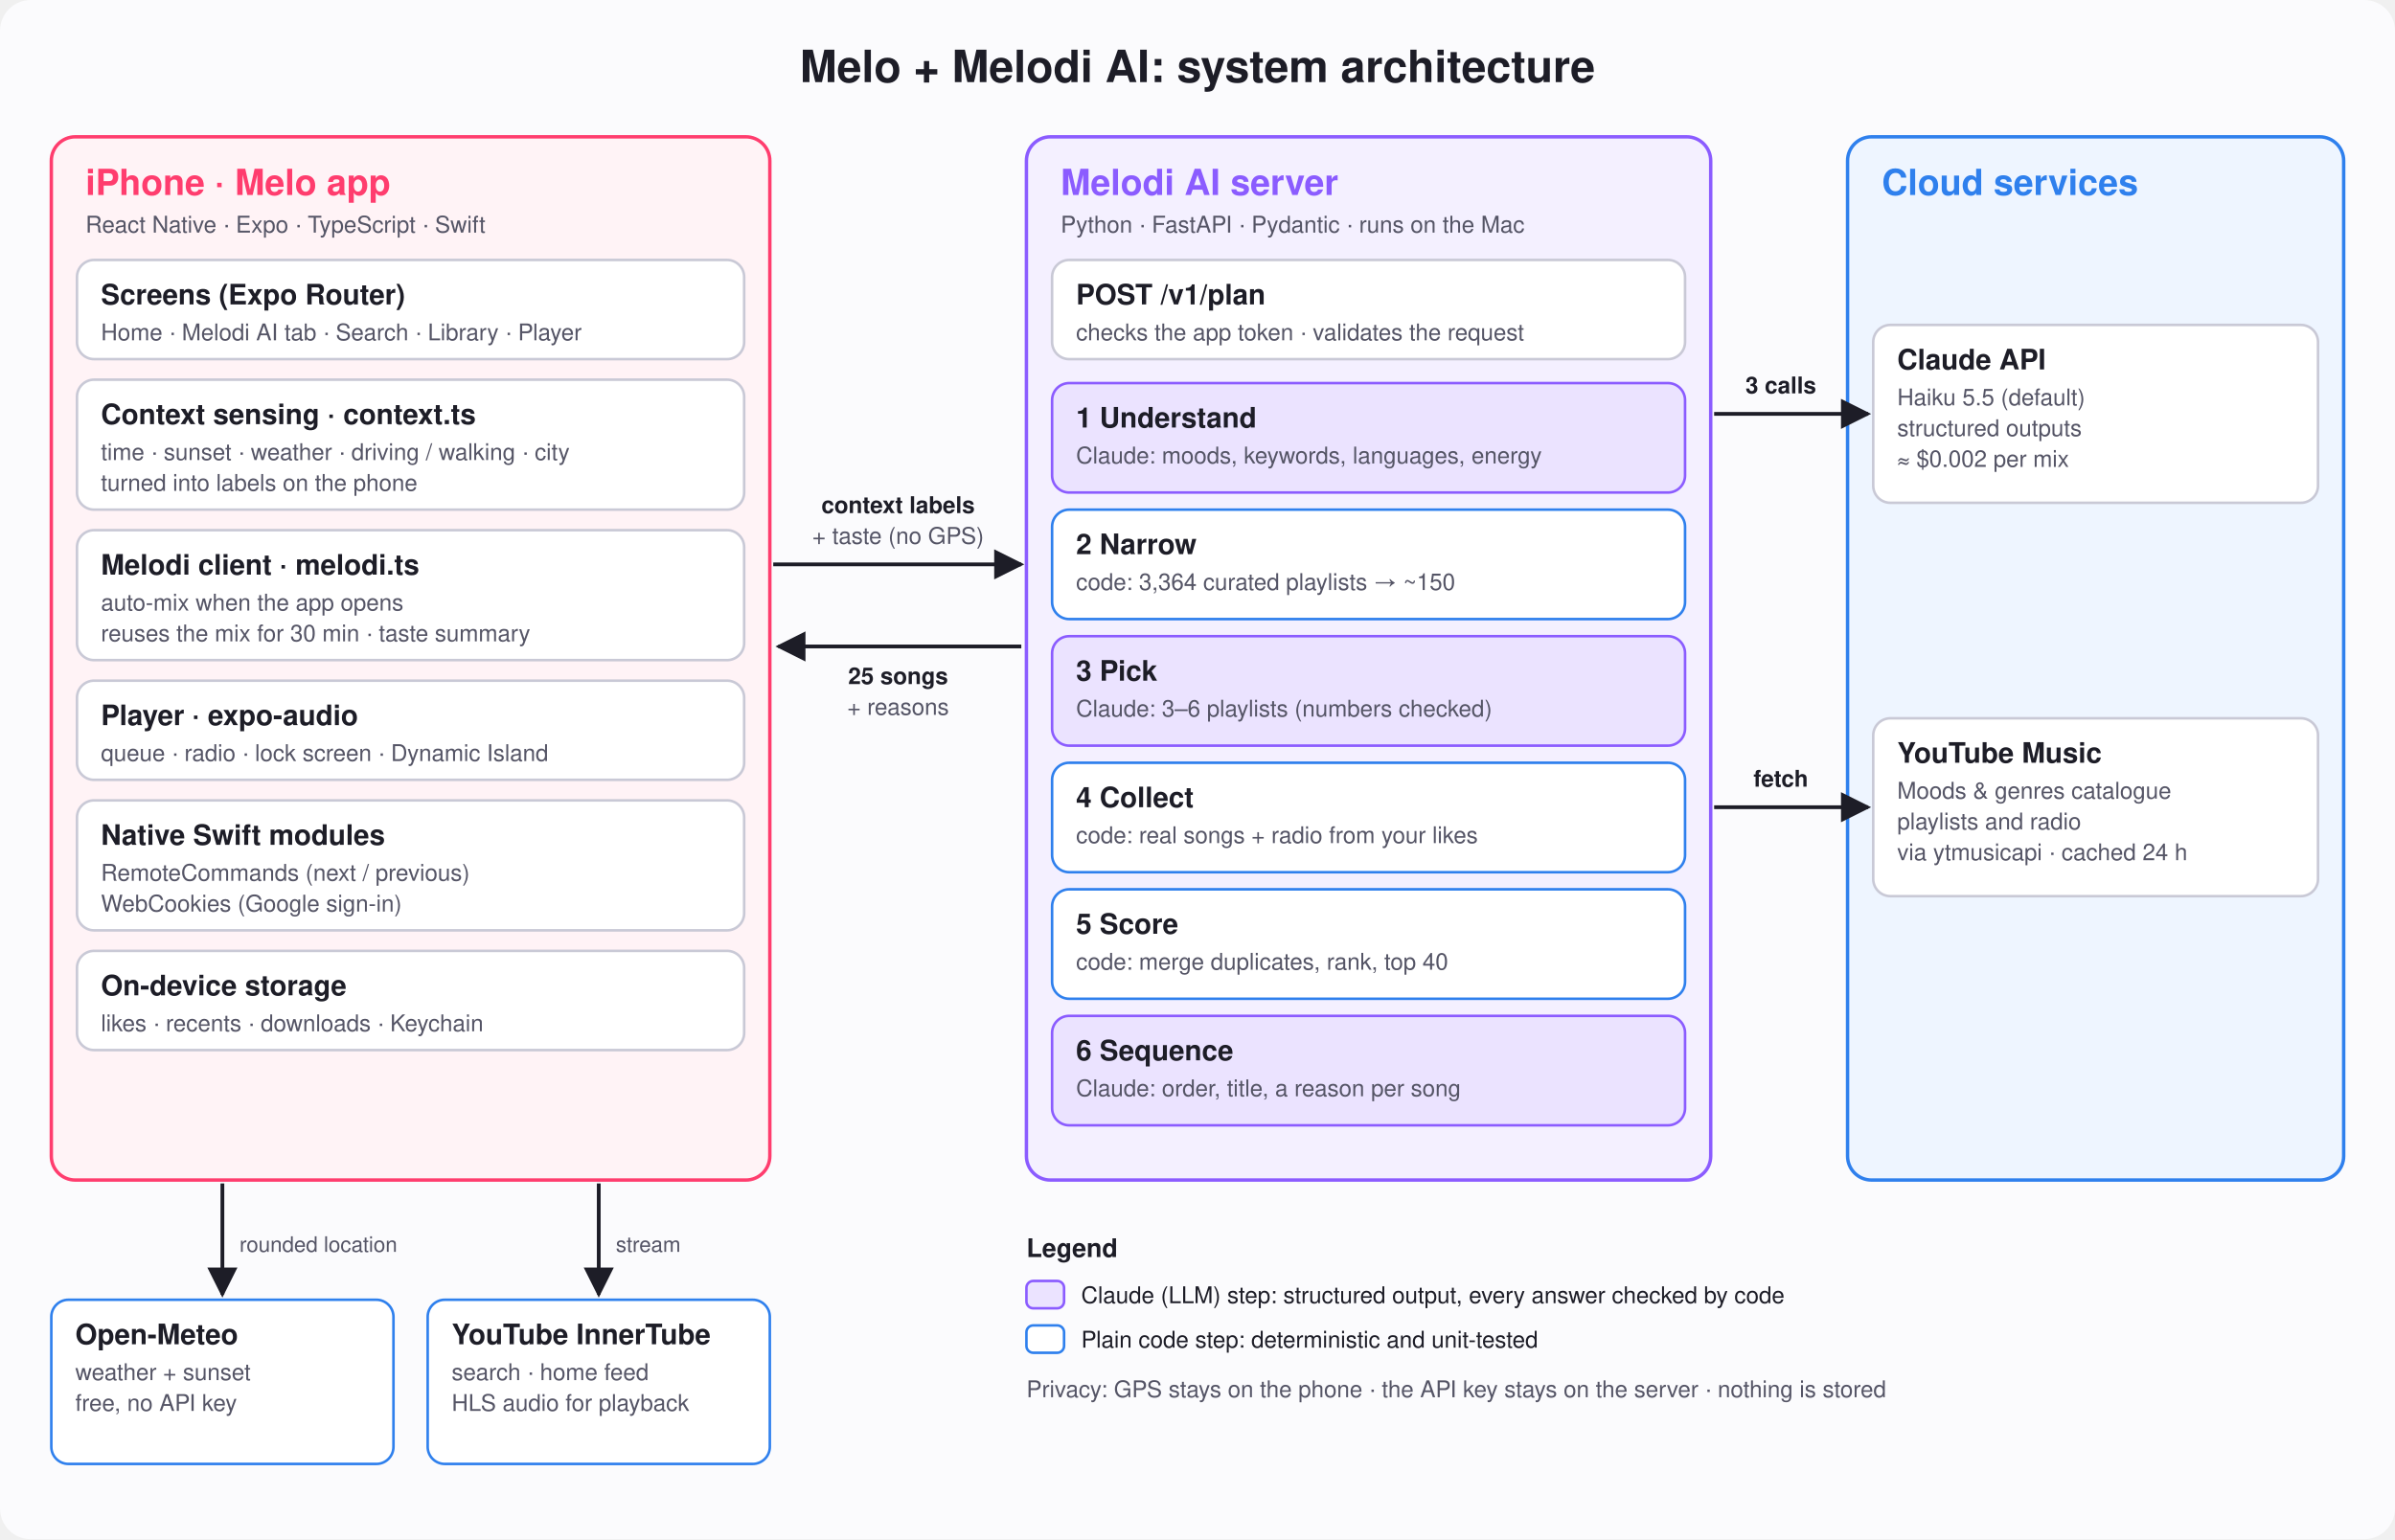
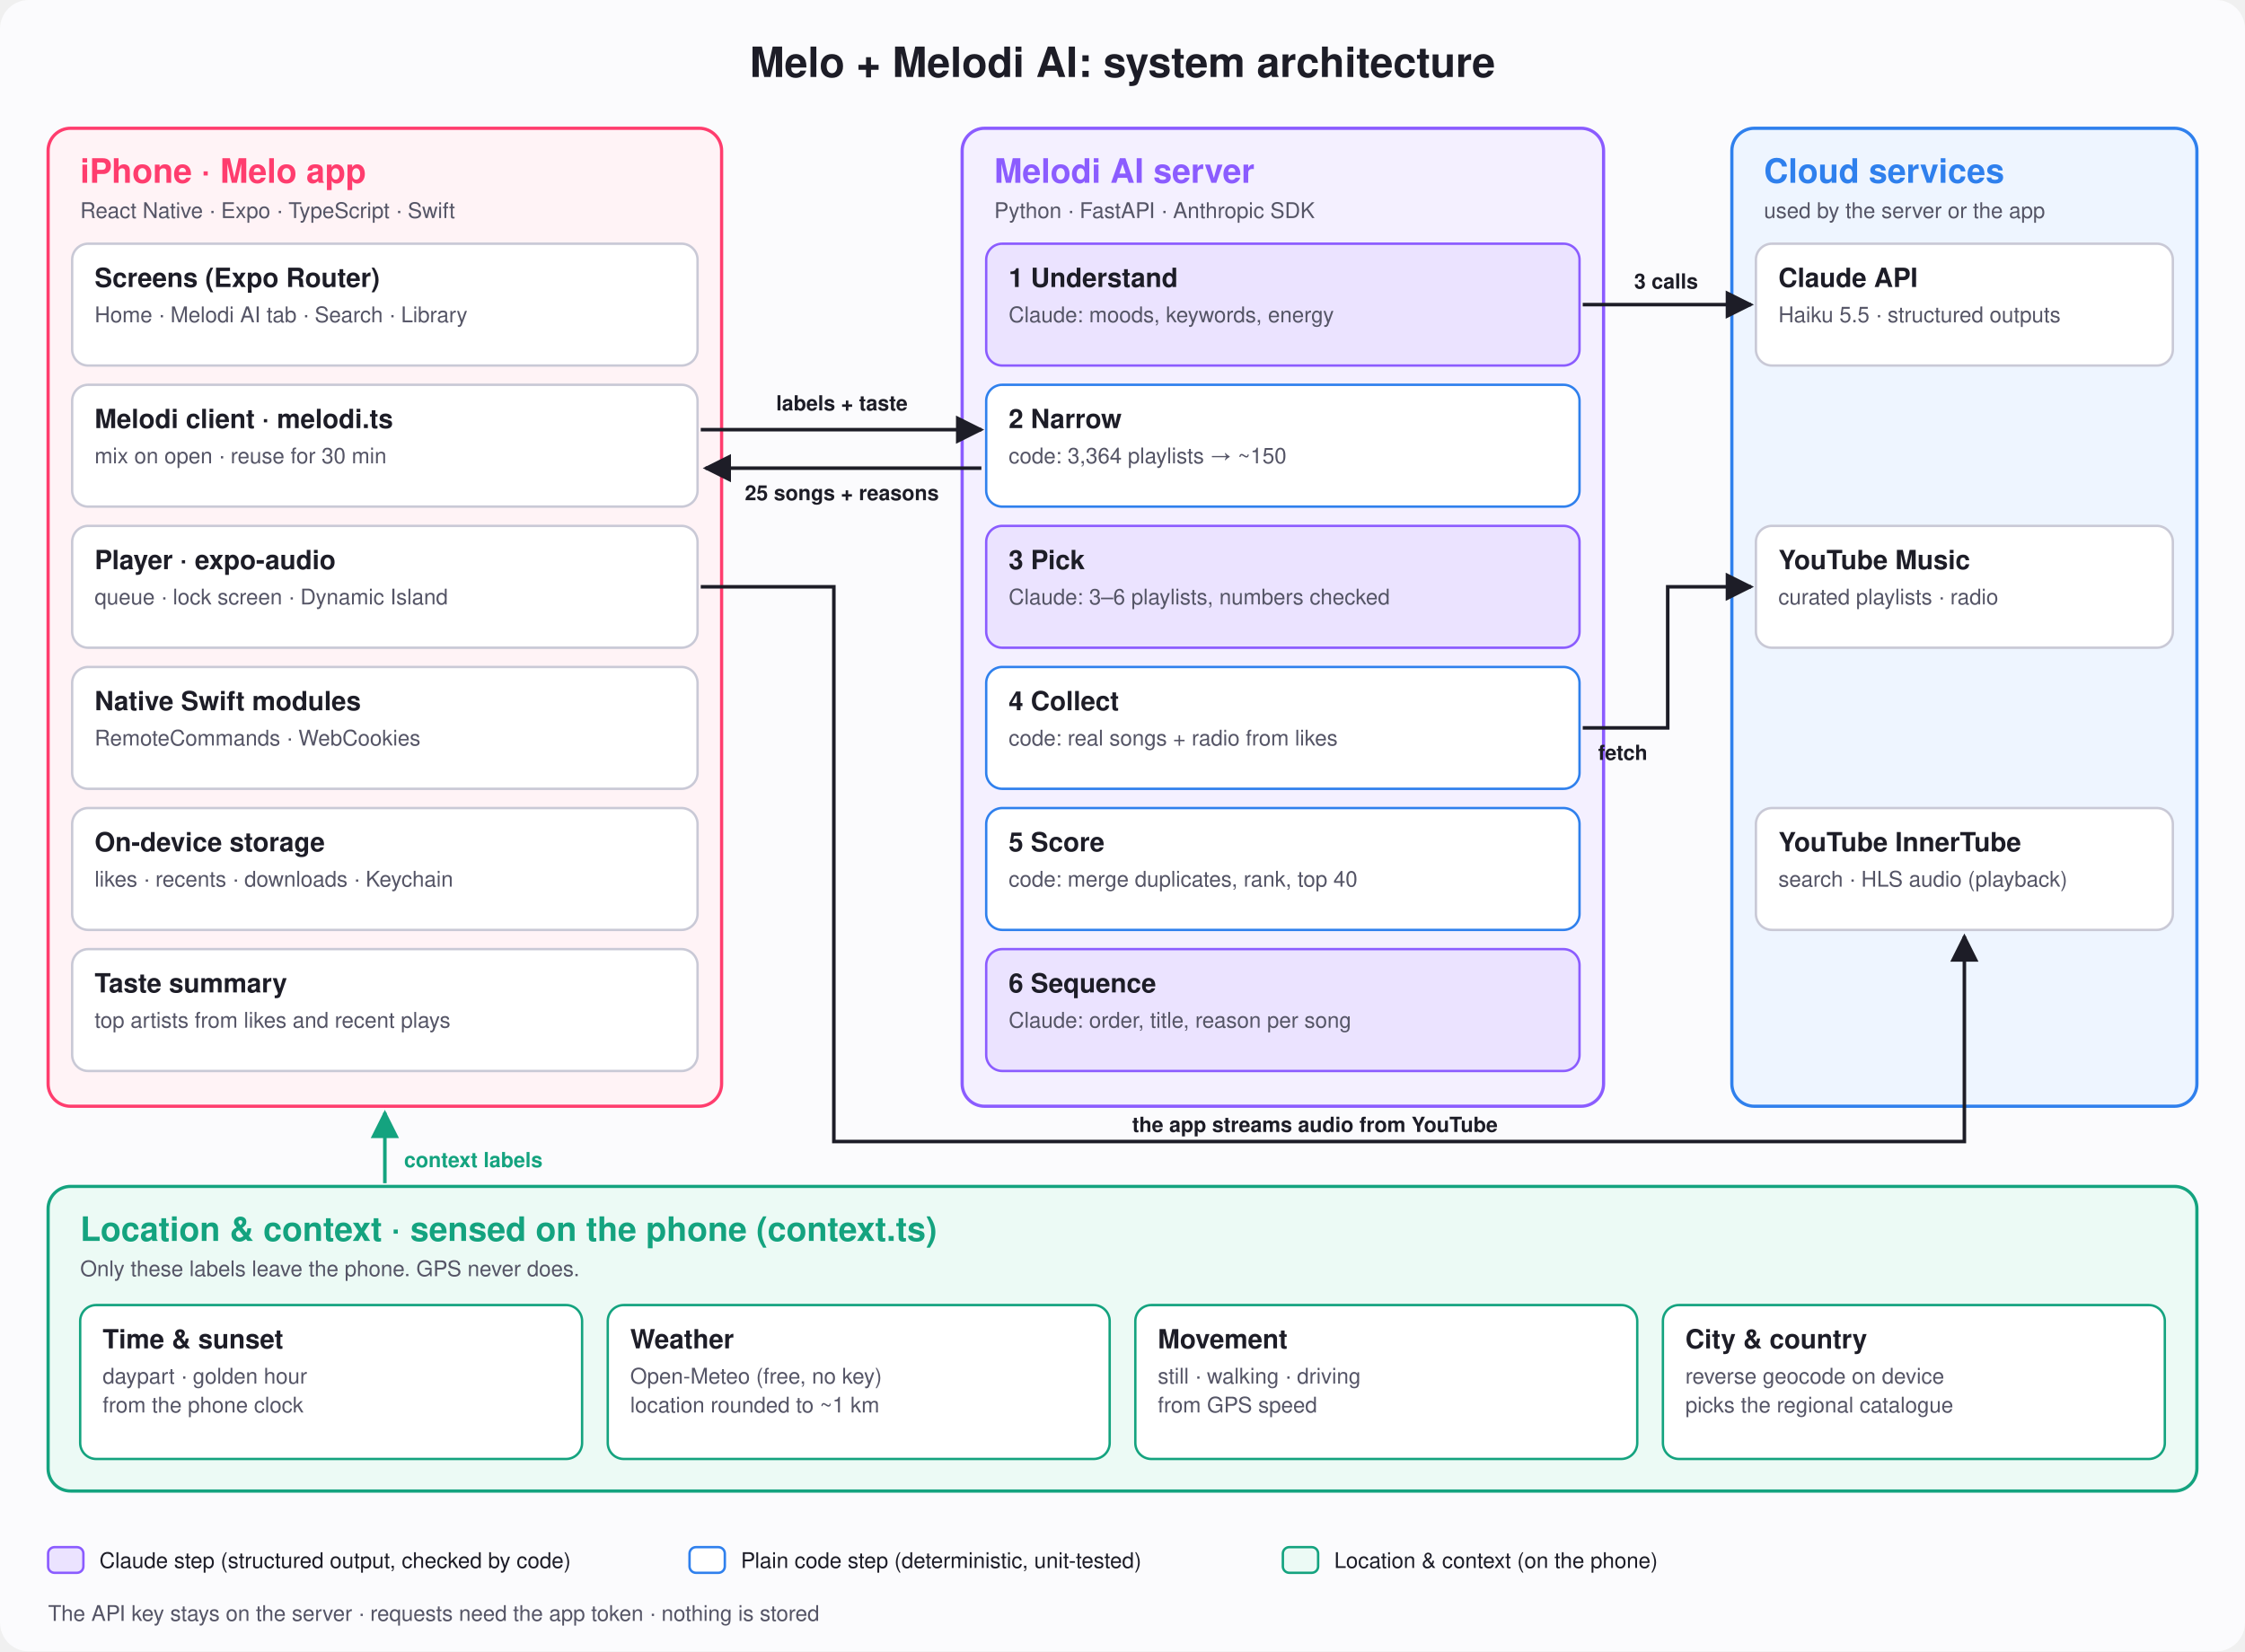
- <svg xmlns="http://www.w3.org/2000/svg" viewBox="0 0 1400 900" width="1400" height="900" font-family="-apple-system, 'Segoe UI', Helvetica, Arial, sans-serif">
+ <svg xmlns="http://www.w3.org/2000/svg" viewBox="0 0 1400 1030" width="1400" height="1030" font-family="-apple-system, 'Segoe UI', Helvetica, Arial, sans-serif">
  <defs>
    <marker id="head" viewBox="0 0 10 10" refX="9" refY="5" markerWidth="8" markerHeight="8" orient="auto-start-reverse">
      <path d="M0,0 L10,5 L0,10 z" fill="#1d1d27" />
    </marker>
+     <marker id="head-green" viewBox="0 0 10 10" refX="9" refY="5" markerWidth="8" markerHeight="8" orient="auto-start-reverse">
+       <path d="M0,0 L10,5 L0,10 z" fill="#14a37f" />
+     </marker>
  </defs>
-   <rect width="1400" height="900" rx="18" fill="#fbfbfd" />
+   <rect width="1400" height="1030" rx="18" fill="#fbfbfd" />
  <text x="700.0" y="48" font-size="26" font-weight="800" fill="#1d1d27" text-anchor="middle">Melo + Melodi AI: system architecture</text>
  <rect x="30" y="80" width="420" height="610" rx="14" fill="#fff3f6" stroke="#ff3d6e" stroke-width="2" />
  <text x="50" y="114" font-size="21" font-weight="800" fill="#ff3d6e" text-anchor="start">iPhone · Melo app</text>
  <text x="50" y="136" font-size="13.5" font-weight="normal" fill="#555566" text-anchor="start">React Native · Expo · TypeScript · Swift</text>
-   <rect x="45" y="152" width="390" height="58" rx="10" fill="#ffffff" stroke="#c9c9d6" stroke-width="1.5" />
-   <text x="59" y="178" font-size="16.5" font-weight="700" fill="#1d1d27" text-anchor="start">Screens (Expo Router)</text>
-   <text x="59" y="199" font-size="13.5" font-weight="normal" fill="#555566" text-anchor="start">Home · Melodi AI tab · Search · Library · Player</text>
-   <rect x="45" y="222" width="390" height="76" rx="10" fill="#ffffff" stroke="#c9c9d6" stroke-width="1.5" />
-   <text x="59" y="248" font-size="16.5" font-weight="700" fill="#1d1d27" text-anchor="start">Context sensing  ·  context.ts</text>
-   <text x="59" y="269" font-size="13.5" font-weight="normal" fill="#555566" text-anchor="start">time · sunset · weather · driving / walking · city</text>
-   <text x="59" y="287" font-size="13.5" font-weight="normal" fill="#555566" text-anchor="start">turned into labels on the phone</text>
-   <rect x="45" y="310" width="390" height="76" rx="10" fill="#ffffff" stroke="#c9c9d6" stroke-width="1.5" />
-   <text x="59" y="336" font-size="16.5" font-weight="700" fill="#1d1d27" text-anchor="start">Melodi client  ·  melodi.ts</text>
-   <text x="59" y="357" font-size="13.5" font-weight="normal" fill="#555566" text-anchor="start">auto-mix when the app opens</text>
-   <text x="59" y="375" font-size="13.5" font-weight="normal" fill="#555566" text-anchor="start">reuses the mix for 30 min · taste summary</text>
-   <rect x="45" y="398" width="390" height="58" rx="10" fill="#ffffff" stroke="#c9c9d6" stroke-width="1.5" />
-   <text x="59" y="424" font-size="16.5" font-weight="700" fill="#1d1d27" text-anchor="start">Player  ·  expo-audio</text>
-   <text x="59" y="445" font-size="13.5" font-weight="normal" fill="#555566" text-anchor="start">queue · radio · lock screen · Dynamic Island</text>
-   <rect x="45" y="468" width="390" height="76" rx="10" fill="#ffffff" stroke="#c9c9d6" stroke-width="1.5" />
-   <text x="59" y="494" font-size="16.5" font-weight="700" fill="#1d1d27" text-anchor="start">Native Swift modules</text>
-   <text x="59" y="515" font-size="13.5" font-weight="normal" fill="#555566" text-anchor="start">RemoteCommands (next / previous)</text>
-   <text x="59" y="533" font-size="13.5" font-weight="normal" fill="#555566" text-anchor="start">WebCookies (Google sign-in)</text>
-   <rect x="45" y="556" width="390" height="58" rx="10" fill="#ffffff" stroke="#c9c9d6" stroke-width="1.5" />
-   <text x="59" y="582" font-size="16.5" font-weight="700" fill="#1d1d27" text-anchor="start">On-device storage</text>
-   <text x="59" y="603" font-size="13.5" font-weight="normal" fill="#555566" text-anchor="start">likes · recents · downloads · Keychain</text>
+   <rect x="45" y="152" width="390" height="76" rx="10" fill="#ffffff" stroke="#c9c9d6" stroke-width="1.5" />
+   <text x="59" y="179" font-size="16.5" font-weight="700" fill="#1d1d27" text-anchor="start">Screens (Expo Router)</text>
+   <text x="59" y="201" font-size="13.5" font-weight="normal" fill="#555566" text-anchor="start">Home · Melodi AI tab · Search · Library</text>
+   <rect x="45" y="240" width="390" height="76" rx="10" fill="#ffffff" stroke="#c9c9d6" stroke-width="1.5" />
+   <text x="59" y="267" font-size="16.5" font-weight="700" fill="#1d1d27" text-anchor="start">Melodi client · melodi.ts</text>
+   <text x="59" y="289" font-size="13.5" font-weight="normal" fill="#555566" text-anchor="start">mix on open · reuse for 30 min</text>
+   <rect x="45" y="328" width="390" height="76" rx="10" fill="#ffffff" stroke="#c9c9d6" stroke-width="1.5" />
+   <text x="59" y="355" font-size="16.5" font-weight="700" fill="#1d1d27" text-anchor="start">Player · expo-audio</text>
+   <text x="59" y="377" font-size="13.5" font-weight="normal" fill="#555566" text-anchor="start">queue · lock screen · Dynamic Island</text>
+   <rect x="45" y="416" width="390" height="76" rx="10" fill="#ffffff" stroke="#c9c9d6" stroke-width="1.5" />
+   <text x="59" y="443" font-size="16.5" font-weight="700" fill="#1d1d27" text-anchor="start">Native Swift modules</text>
+   <text x="59" y="465" font-size="13.5" font-weight="normal" fill="#555566" text-anchor="start">RemoteCommands · WebCookies</text>
+   <rect x="45" y="504" width="390" height="76" rx="10" fill="#ffffff" stroke="#c9c9d6" stroke-width="1.5" />
+   <text x="59" y="531" font-size="16.5" font-weight="700" fill="#1d1d27" text-anchor="start">On-device storage</text>
+   <text x="59" y="553" font-size="13.5" font-weight="normal" fill="#555566" text-anchor="start">likes · recents · downloads · Keychain</text>
+   <rect x="45" y="592" width="390" height="76" rx="10" fill="#ffffff" stroke="#c9c9d6" stroke-width="1.5" />
+   <text x="59" y="619" font-size="16.5" font-weight="700" fill="#1d1d27" text-anchor="start">Taste summary</text>
+   <text x="59" y="641" font-size="13.5" font-weight="normal" fill="#555566" text-anchor="start">top artists from likes and recent plays</text>
  <rect x="600" y="80" width="400" height="610" rx="14" fill="#f4f0ff" stroke="#8b5cff" stroke-width="2" />
  <text x="620" y="114" font-size="21" font-weight="800" fill="#8b5cff" text-anchor="start">Melodi AI server</text>
-   <text x="620" y="136" font-size="13.5" font-weight="normal" fill="#555566" text-anchor="start">Python · FastAPI · Pydantic · runs on the Mac</text>
-   <rect x="615" y="152" width="370" height="58" rx="10" fill="#ffffff" stroke="#c9c9d6" stroke-width="1.5" />
-   <text x="629" y="178" font-size="16.5" font-weight="700" fill="#1d1d27" text-anchor="start">POST /v1/plan</text>
-   <text x="629" y="199" font-size="13.5" font-weight="normal" fill="#555566" text-anchor="start">checks the app token · validates the request</text>
-   <rect x="615" y="224" width="370" height="64" rx="10" fill="#ebe3ff" stroke="#8b5cff" stroke-width="1.5" />
-   <text x="629" y="250" font-size="16.5" font-weight="700" fill="#1d1d27" text-anchor="start">1  Understand</text>
-   <text x="629" y="271" font-size="13.5" font-weight="normal" fill="#555566" text-anchor="start">Claude: moods, keywords, languages, energy</text>
-   <rect x="615" y="298" width="370" height="64" rx="10" fill="#ffffff" stroke="#2f80ed" stroke-width="1.5" />
-   <text x="629" y="324" font-size="16.5" font-weight="700" fill="#1d1d27" text-anchor="start">2  Narrow</text>
-   <text x="629" y="345" font-size="13.5" font-weight="normal" fill="#555566" text-anchor="start">code: 3,364 curated playlists → ~150</text>
-   <rect x="615" y="372" width="370" height="64" rx="10" fill="#ebe3ff" stroke="#8b5cff" stroke-width="1.5" />
-   <text x="629" y="398" font-size="16.5" font-weight="700" fill="#1d1d27" text-anchor="start">3  Pick</text>
-   <text x="629" y="419" font-size="13.5" font-weight="normal" fill="#555566" text-anchor="start">Claude: 3–6 playlists (numbers checked)</text>
-   <rect x="615" y="446" width="370" height="64" rx="10" fill="#ffffff" stroke="#2f80ed" stroke-width="1.5" />
-   <text x="629" y="472" font-size="16.5" font-weight="700" fill="#1d1d27" text-anchor="start">4  Collect</text>
-   <text x="629" y="493" font-size="13.5" font-weight="normal" fill="#555566" text-anchor="start">code: real songs + radio from your likes</text>
-   <rect x="615" y="520" width="370" height="64" rx="10" fill="#ffffff" stroke="#2f80ed" stroke-width="1.5" />
-   <text x="629" y="546" font-size="16.5" font-weight="700" fill="#1d1d27" text-anchor="start">5  Score</text>
-   <text x="629" y="567" font-size="13.5" font-weight="normal" fill="#555566" text-anchor="start">code: merge duplicates, rank, top 40</text>
-   <rect x="615" y="594" width="370" height="64" rx="10" fill="#ebe3ff" stroke="#8b5cff" stroke-width="1.5" />
-   <text x="629" y="620" font-size="16.5" font-weight="700" fill="#1d1d27" text-anchor="start">6  Sequence</text>
-   <text x="629" y="641" font-size="13.5" font-weight="normal" fill="#555566" text-anchor="start">Claude: order, title, a reason per song</text>
+   <text x="620" y="136" font-size="13.5" font-weight="normal" fill="#555566" text-anchor="start">Python · FastAPI · Anthropic SDK</text>
+   <rect x="615" y="152" width="370" height="76" rx="10" fill="#ebe3ff" stroke="#8b5cff" stroke-width="1.5" />
+   <text x="629" y="179" font-size="16.5" font-weight="700" fill="#1d1d27" text-anchor="start">1  Understand</text>
+   <text x="629" y="201" font-size="13.5" font-weight="normal" fill="#555566" text-anchor="start">Claude: moods, keywords, energy</text>
+   <rect x="615" y="240" width="370" height="76" rx="10" fill="#ffffff" stroke="#2f80ed" stroke-width="1.5" />
+   <text x="629" y="267" font-size="16.5" font-weight="700" fill="#1d1d27" text-anchor="start">2  Narrow</text>
+   <text x="629" y="289" font-size="13.5" font-weight="normal" fill="#555566" text-anchor="start">code: 3,364 playlists → ~150</text>
+   <rect x="615" y="328" width="370" height="76" rx="10" fill="#ebe3ff" stroke="#8b5cff" stroke-width="1.5" />
+   <text x="629" y="355" font-size="16.5" font-weight="700" fill="#1d1d27" text-anchor="start">3  Pick</text>
+   <text x="629" y="377" font-size="13.5" font-weight="normal" fill="#555566" text-anchor="start">Claude: 3–6 playlists, numbers checked</text>
+   <rect x="615" y="416" width="370" height="76" rx="10" fill="#ffffff" stroke="#2f80ed" stroke-width="1.5" />
+   <text x="629" y="443" font-size="16.5" font-weight="700" fill="#1d1d27" text-anchor="start">4  Collect</text>
+   <text x="629" y="465" font-size="13.5" font-weight="normal" fill="#555566" text-anchor="start">code: real songs + radio from likes</text>
+   <rect x="615" y="504" width="370" height="76" rx="10" fill="#ffffff" stroke="#2f80ed" stroke-width="1.5" />
+   <text x="629" y="531" font-size="16.5" font-weight="700" fill="#1d1d27" text-anchor="start">5  Score</text>
+   <text x="629" y="553" font-size="13.5" font-weight="normal" fill="#555566" text-anchor="start">code: merge duplicates, rank, top 40</text>
+   <rect x="615" y="592" width="370" height="76" rx="10" fill="#ebe3ff" stroke="#8b5cff" stroke-width="1.5" />
+   <text x="629" y="619" font-size="16.5" font-weight="700" fill="#1d1d27" text-anchor="start">6  Sequence</text>
+   <text x="629" y="641" font-size="13.5" font-weight="normal" fill="#555566" text-anchor="start">Claude: order, title, reason per song</text>
  <rect x="1080" y="80" width="290" height="610" rx="14" fill="#eef5ff" stroke="#2f80ed" stroke-width="2" />
  <text x="1100" y="114" font-size="21" font-weight="800" fill="#2f80ed" text-anchor="start">Cloud services</text>
-   <rect x="1095" y="190" width="260" height="104" rx="10" fill="#ffffff" stroke="#c9c9d6" stroke-width="1.5" />
-   <text x="1109" y="216" font-size="16.5" font-weight="700" fill="#1d1d27" text-anchor="start">Claude API</text>
-   <text x="1109" y="237" font-size="13.5" font-weight="normal" fill="#555566" text-anchor="start">Haiku 5.5 (default)</text>
-   <text x="1109" y="255" font-size="13.5" font-weight="normal" fill="#555566" text-anchor="start">structured outputs</text>
-   <text x="1109" y="273" font-size="13.5" font-weight="normal" fill="#555566" text-anchor="start">≈ $0.002 per mix</text>
-   <rect x="1095" y="420" width="260" height="104" rx="10" fill="#ffffff" stroke="#c9c9d6" stroke-width="1.5" />
-   <text x="1109" y="446" font-size="16.5" font-weight="700" fill="#1d1d27" text-anchor="start">YouTube Music</text>
-   <text x="1109" y="467" font-size="13.5" font-weight="normal" fill="#555566" text-anchor="start">Moods &amp; genres catalogue</text>
-   <text x="1109" y="485" font-size="13.5" font-weight="normal" fill="#555566" text-anchor="start">playlists and radio</text>
-   <text x="1109" y="503" font-size="13.5" font-weight="normal" fill="#555566" text-anchor="start">via ytmusicapi · cached 24 h</text>
-   <rect x="30" y="760" width="200" height="96" rx="10" fill="#ffffff" stroke="#2f80ed" stroke-width="1.5" />
-   <text x="44" y="786" font-size="16.5" font-weight="700" fill="#1d1d27" text-anchor="start">Open-Meteo</text>
-   <text x="44" y="807" font-size="13.5" font-weight="normal" fill="#555566" text-anchor="start">weather + sunset</text>
-   <text x="44" y="825" font-size="13.5" font-weight="normal" fill="#555566" text-anchor="start">free, no API key</text>
-   <rect x="250" y="760" width="200" height="96" rx="10" fill="#ffffff" stroke="#2f80ed" stroke-width="1.5" />
-   <text x="264" y="786" font-size="16.5" font-weight="700" fill="#1d1d27" text-anchor="start">YouTube InnerTube</text>
-   <text x="264" y="807" font-size="13.5" font-weight="normal" fill="#555566" text-anchor="start">search · home feed</text>
-   <text x="264" y="825" font-size="13.5" font-weight="normal" fill="#555566" text-anchor="start">HLS audio for playback</text>
-   <line x1="452" y1="330" x2="597" y2="330" stroke="#1d1d27" stroke-width="2.2" marker-end="url(#head)" />
-   <text x="525" y="300" font-size="13.5" font-weight="700" fill="#1d1d27" text-anchor="middle">context labels</text>
-   <text x="525" y="318" font-size="13.5" font-weight="normal" fill="#555566" text-anchor="middle">+ taste (no GPS)</text>
-   <line x1="597" y1="378" x2="455" y2="378" stroke="#1d1d27" stroke-width="2.2" marker-end="url(#head)" />
-   <text x="525" y="400" font-size="13.5" font-weight="700" fill="#1d1d27" text-anchor="middle">25 songs</text>
-   <text x="525" y="418" font-size="13.5" font-weight="normal" fill="#555566" text-anchor="middle">+ reasons</text>
-   <line x1="1002" y1="242" x2="1092" y2="242" stroke="#1d1d27" stroke-width="2.2" marker-end="url(#head)" />
-   <text x="1041" y="230" font-size="13.5" font-weight="700" fill="#1d1d27" text-anchor="middle">3 calls</text>
-   <line x1="1002" y1="472" x2="1092" y2="472" stroke="#1d1d27" stroke-width="2.2" marker-end="url(#head)" />
-   <text x="1041" y="460" font-size="13.5" font-weight="700" fill="#1d1d27" text-anchor="middle">fetch</text>
-   <line x1="130" y1="692" x2="130" y2="757" stroke="#1d1d27" stroke-width="2.2" marker-end="url(#head)" />
-   <text x="140" y="732" font-size="12.5" font-weight="normal" fill="#555566" text-anchor="start">rounded location</text>
-   <line x1="350" y1="692" x2="350" y2="757" stroke="#1d1d27" stroke-width="2.2" marker-end="url(#head)" />
-   <text x="360" y="732" font-size="12.5" font-weight="normal" fill="#555566" text-anchor="start">stream</text>
-   <text x="600" y="735" font-size="15" font-weight="800" fill="#1d1d27" text-anchor="start">Legend</text>
-   <rect x="600" y="749" width="22" height="16" rx="4" fill="#ebe3ff" stroke="#8b5cff" stroke-width="1.5" />
-   <text x="632" y="762" font-size="13.5" font-weight="normal" fill="#1d1d27" text-anchor="start">Claude (LLM) step: structured output, every answer checked by code</text>
-   <rect x="600" y="775" width="22" height="16" rx="4" fill="#ffffff" stroke="#2f80ed" stroke-width="1.5" />
-   <text x="632" y="788" font-size="13.5" font-weight="normal" fill="#1d1d27" text-anchor="start">Plain code step: deterministic and unit-tested</text>
-   <text x="600" y="817" font-size="13.5" font-weight="normal" fill="#555566" text-anchor="start">Privacy: GPS stays on the phone · the API key stays on the server · nothing is stored</text>
+   <text x="1100" y="136" font-size="13.5" font-weight="normal" fill="#555566" text-anchor="start">used by the server or the app</text>
+   <rect x="1095" y="152" width="260" height="76" rx="10" fill="#ffffff" stroke="#c9c9d6" stroke-width="1.5" />
+   <text x="1109" y="179" font-size="16.5" font-weight="700" fill="#1d1d27" text-anchor="start">Claude API</text>
+   <text x="1109" y="201" font-size="13.5" font-weight="normal" fill="#555566" text-anchor="start">Haiku 5.5 · structured outputs</text>
+   <rect x="1095" y="328" width="260" height="76" rx="10" fill="#ffffff" stroke="#c9c9d6" stroke-width="1.5" />
+   <text x="1109" y="355" font-size="16.5" font-weight="700" fill="#1d1d27" text-anchor="start">YouTube Music</text>
+   <text x="1109" y="377" font-size="13.5" font-weight="normal" fill="#555566" text-anchor="start">curated playlists · radio</text>
+   <rect x="1095" y="504" width="260" height="76" rx="10" fill="#ffffff" stroke="#c9c9d6" stroke-width="1.5" />
+   <text x="1109" y="531" font-size="16.5" font-weight="700" fill="#1d1d27" text-anchor="start">YouTube InnerTube</text>
+   <text x="1109" y="553" font-size="13.5" font-weight="normal" fill="#555566" text-anchor="start">search · HLS audio (playback)</text>
+   <path d="M437,268.0 L612,268.0" fill="none" stroke="#1d1d27" stroke-width="2.2" marker-end="url(#head)" />
+   <text x="525" y="256.0" font-size="13" font-weight="700" fill="#1d1d27" text-anchor="middle">labels + taste</text>
+   <path d="M612,292.0 L440,292.0" fill="none" stroke="#1d1d27" stroke-width="2.2" marker-end="url(#head)" />
+   <text x="525" y="312.0" font-size="13" font-weight="700" fill="#1d1d27" text-anchor="middle">25 songs + reasons</text>
+   <path d="M987,190.0 L1092,190.0" fill="none" stroke="#1d1d27" stroke-width="2.2" marker-end="url(#head)" />
+   <text x="1039" y="180.0" font-size="13" font-weight="700" fill="#1d1d27" text-anchor="middle">3 calls</text>
+   <path d="M987,454.0 L1040,454.0 L1040,366.0 L1092,366.0" fill="none" stroke="#1d1d27" stroke-width="2.2" marker-end="url(#head)" />
+   <text x="1012" y="474.0" font-size="13" font-weight="700" fill="#1d1d27" text-anchor="middle">fetch</text>
+   <path d="M437,366.0 L520,366.0 L520,712 L1225,712 L1225,584" fill="none" stroke="#1d1d27" stroke-width="2.2" marker-end="url(#head)" />
+   <text x="820" y="706" font-size="13" font-weight="700" fill="#1d1d27" text-anchor="middle">the app streams audio from YouTube</text>
+   <rect x="30" y="740" width="1340" height="190" rx="14" fill="#ecfaf5" stroke="#14a37f" stroke-width="2" />
+   <text x="50" y="774" font-size="21" font-weight="800" fill="#14a37f" text-anchor="start">Location &amp; context · sensed on the phone (context.ts)</text>
+   <text x="50" y="796" font-size="13.5" font-weight="normal" fill="#555566" text-anchor="start">Only these labels leave the phone. GPS never does.</text>
+   <rect x="50.0" y="814" width="313.0" height="96" rx="10" fill="#ffffff" stroke="#14a37f" stroke-width="1.5" />
+   <text x="64.0" y="841" font-size="16.5" font-weight="700" fill="#1d1d27" text-anchor="start">Time &amp; sunset</text>
+   <text x="64.0" y="863" font-size="13.5" font-weight="normal" fill="#555566" text-anchor="start">daypart · golden hour</text>
+   <text x="64.0" y="881" font-size="13.5" font-weight="normal" fill="#555566" text-anchor="start">from the phone clock</text>
+   <rect x="379.0" y="814" width="313.0" height="96" rx="10" fill="#ffffff" stroke="#14a37f" stroke-width="1.5" />
+   <text x="393.0" y="841" font-size="16.5" font-weight="700" fill="#1d1d27" text-anchor="start">Weather</text>
+   <text x="393.0" y="863" font-size="13.5" font-weight="normal" fill="#555566" text-anchor="start">Open-Meteo (free, no key)</text>
+   <text x="393.0" y="881" font-size="13.5" font-weight="normal" fill="#555566" text-anchor="start">location rounded to ~1 km</text>
+   <rect x="708.0" y="814" width="313.0" height="96" rx="10" fill="#ffffff" stroke="#14a37f" stroke-width="1.5" />
+   <text x="722.0" y="841" font-size="16.5" font-weight="700" fill="#1d1d27" text-anchor="start">Movement</text>
+   <text x="722.0" y="863" font-size="13.5" font-weight="normal" fill="#555566" text-anchor="start">still · walking · driving</text>
+   <text x="722.0" y="881" font-size="13.5" font-weight="normal" fill="#555566" text-anchor="start">from GPS speed</text>
+   <rect x="1037.0" y="814" width="313.0" height="96" rx="10" fill="#ffffff" stroke="#14a37f" stroke-width="1.5" />
+   <text x="1051.0" y="841" font-size="16.5" font-weight="700" fill="#1d1d27" text-anchor="start">City &amp; country</text>
+   <text x="1051.0" y="863" font-size="13.5" font-weight="normal" fill="#555566" text-anchor="start">reverse geocode on device</text>
+   <text x="1051.0" y="881" font-size="13.5" font-weight="normal" fill="#555566" text-anchor="start">picks the regional catalogue</text>
+   <path d="M240,738 L240,694" fill="none" stroke="#14a37f" stroke-width="2.2" marker-end="url(#head-green)" />
+   <text x="252" y="728" font-size="13" font-weight="700" fill="#14a37f" text-anchor="start">context labels</text>
+   <rect x="30" y="965" width="22" height="16" rx="4" fill="#ebe3ff" stroke="#8b5cff" stroke-width="1.5" />
+   <text x="62" y="978" font-size="13.5" font-weight="normal" fill="#1d1d27" text-anchor="start">Claude step (structured output, checked by code)</text>
+   <rect x="430" y="965" width="22" height="16" rx="4" fill="#ffffff" stroke="#2f80ed" stroke-width="1.5" />
+   <text x="462" y="978" font-size="13.5" font-weight="normal" fill="#1d1d27" text-anchor="start">Plain code step (deterministic, unit-tested)</text>
+   <rect x="800" y="965" width="22" height="16" rx="4" fill="#ecfaf5" stroke="#14a37f" stroke-width="1.5" />
+   <text x="832" y="978" font-size="13.5" font-weight="normal" fill="#1d1d27" text-anchor="start">Location &amp; context (on the phone)</text>
+   <text x="30" y="1011" font-size="13.5" font-weight="normal" fill="#555566" text-anchor="start">The API key stays on the server · requests need the app token · nothing is stored</text>
</svg>
